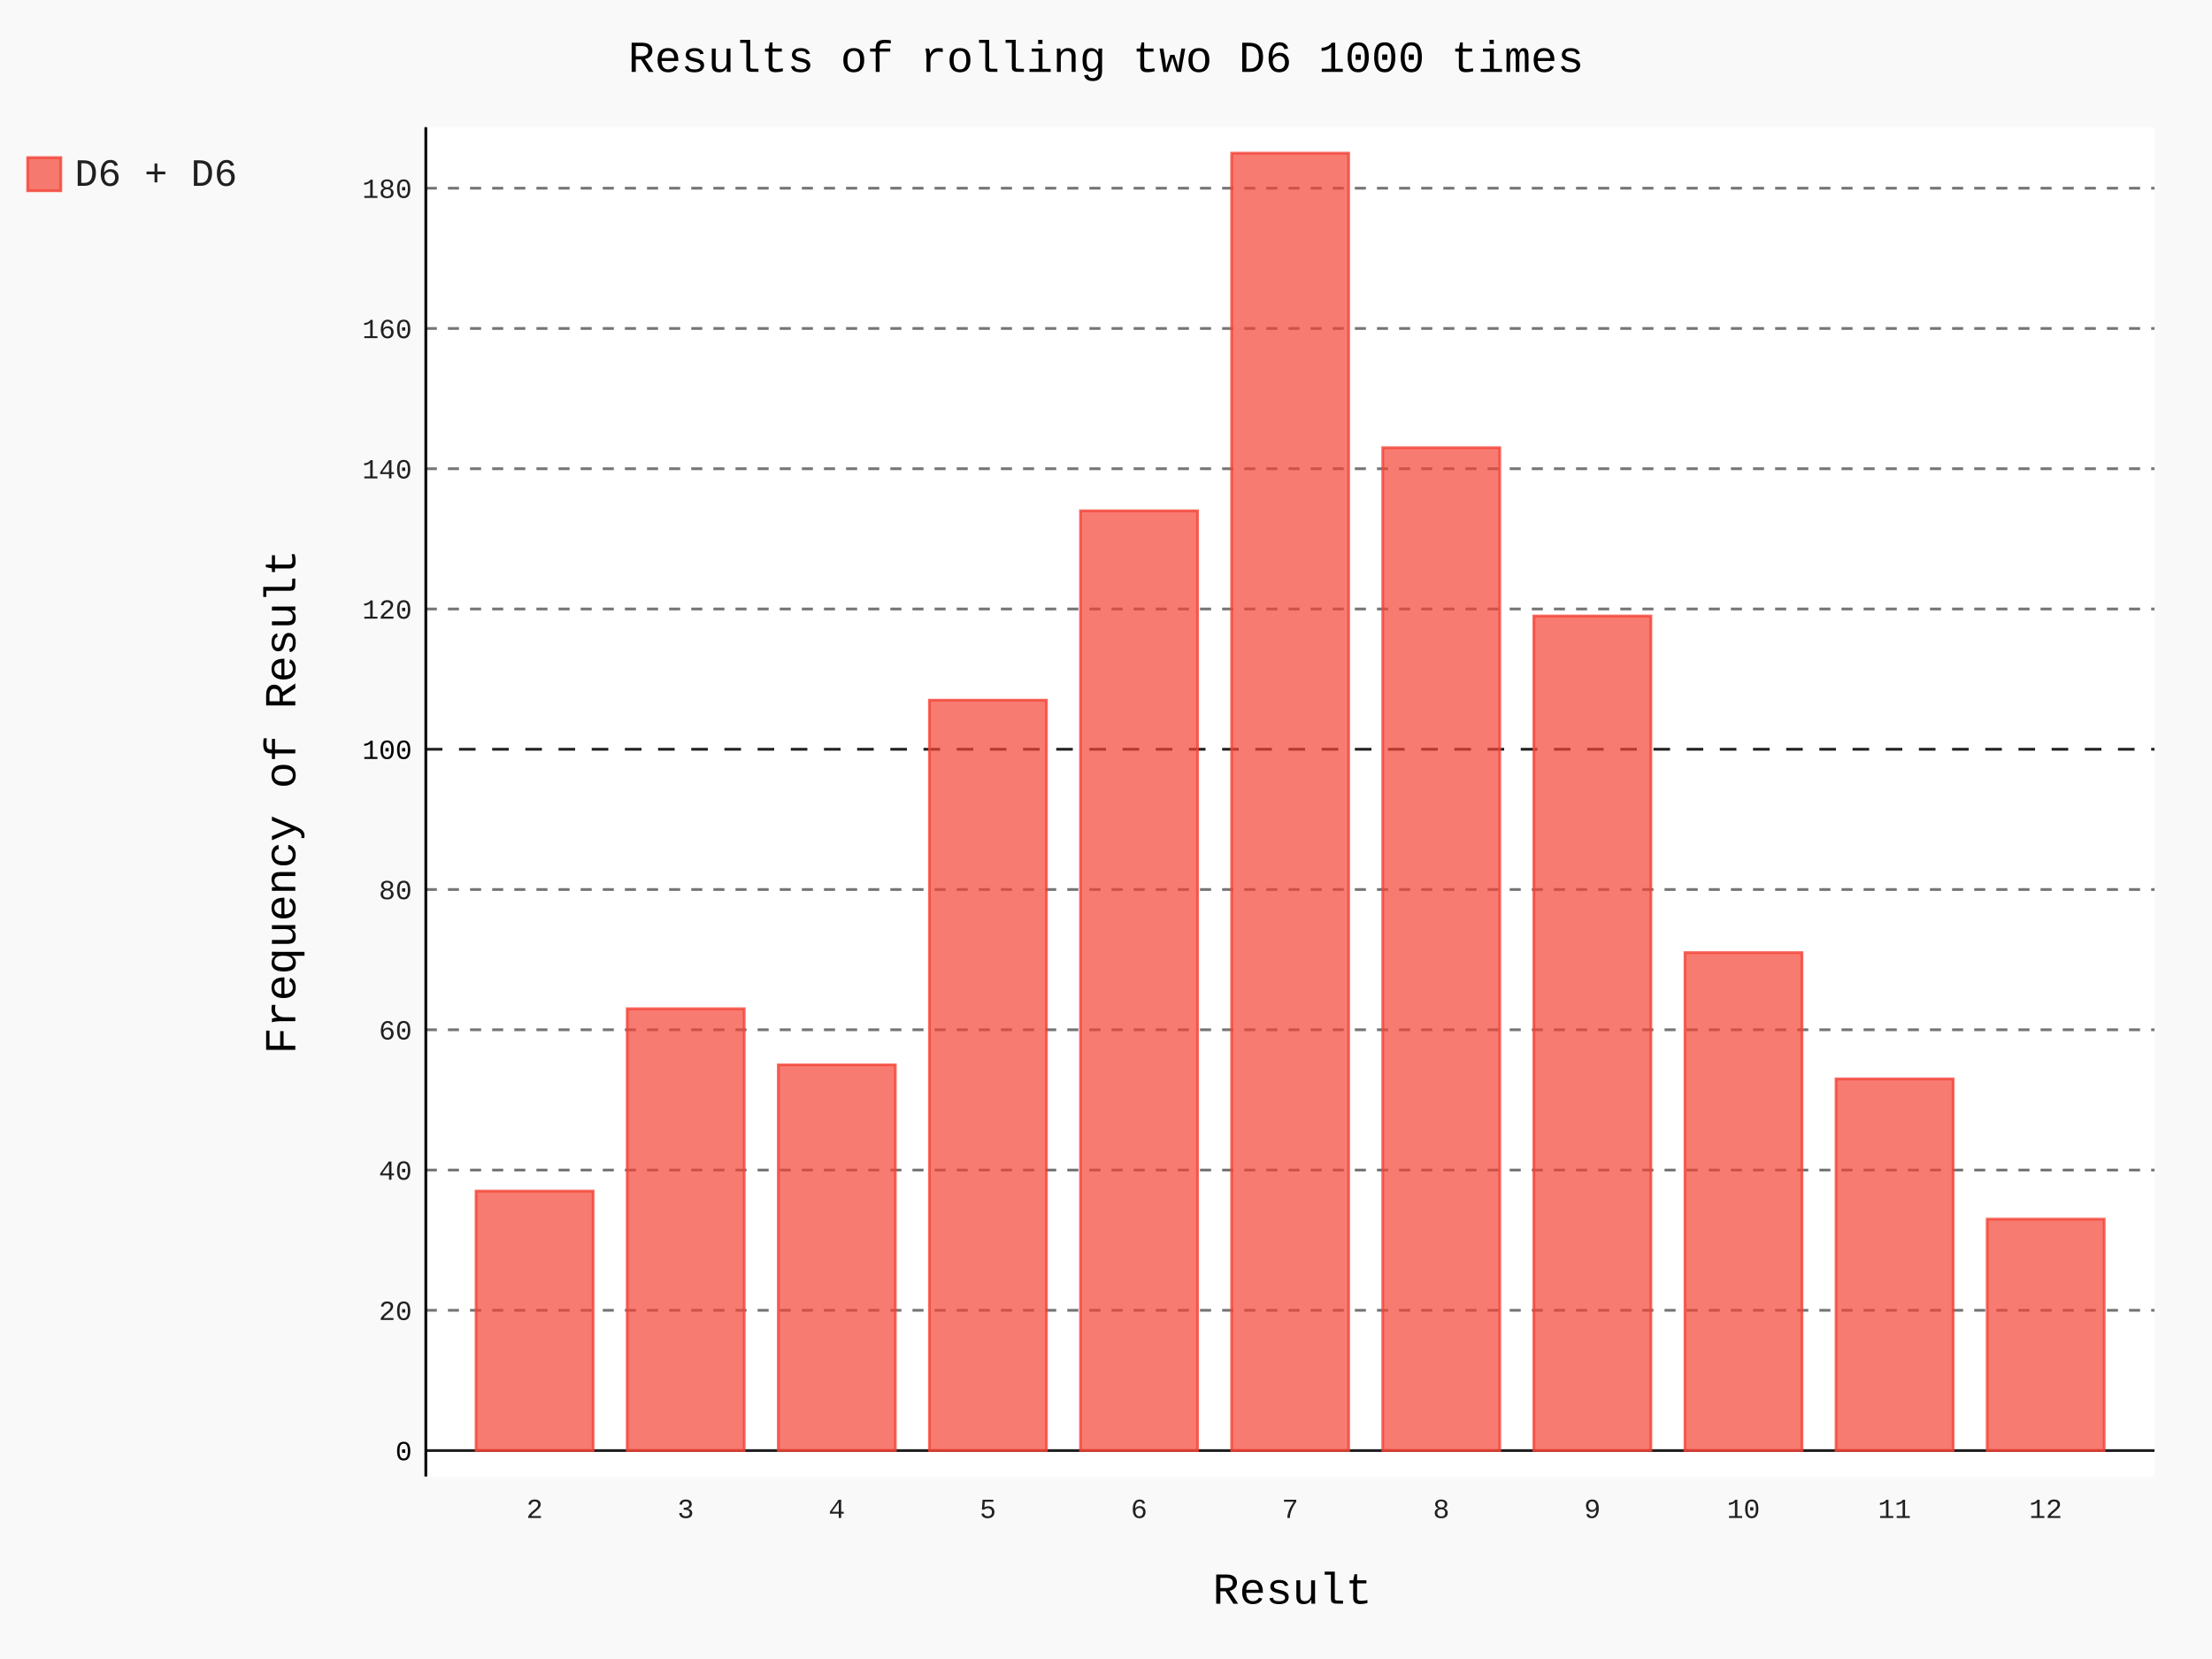
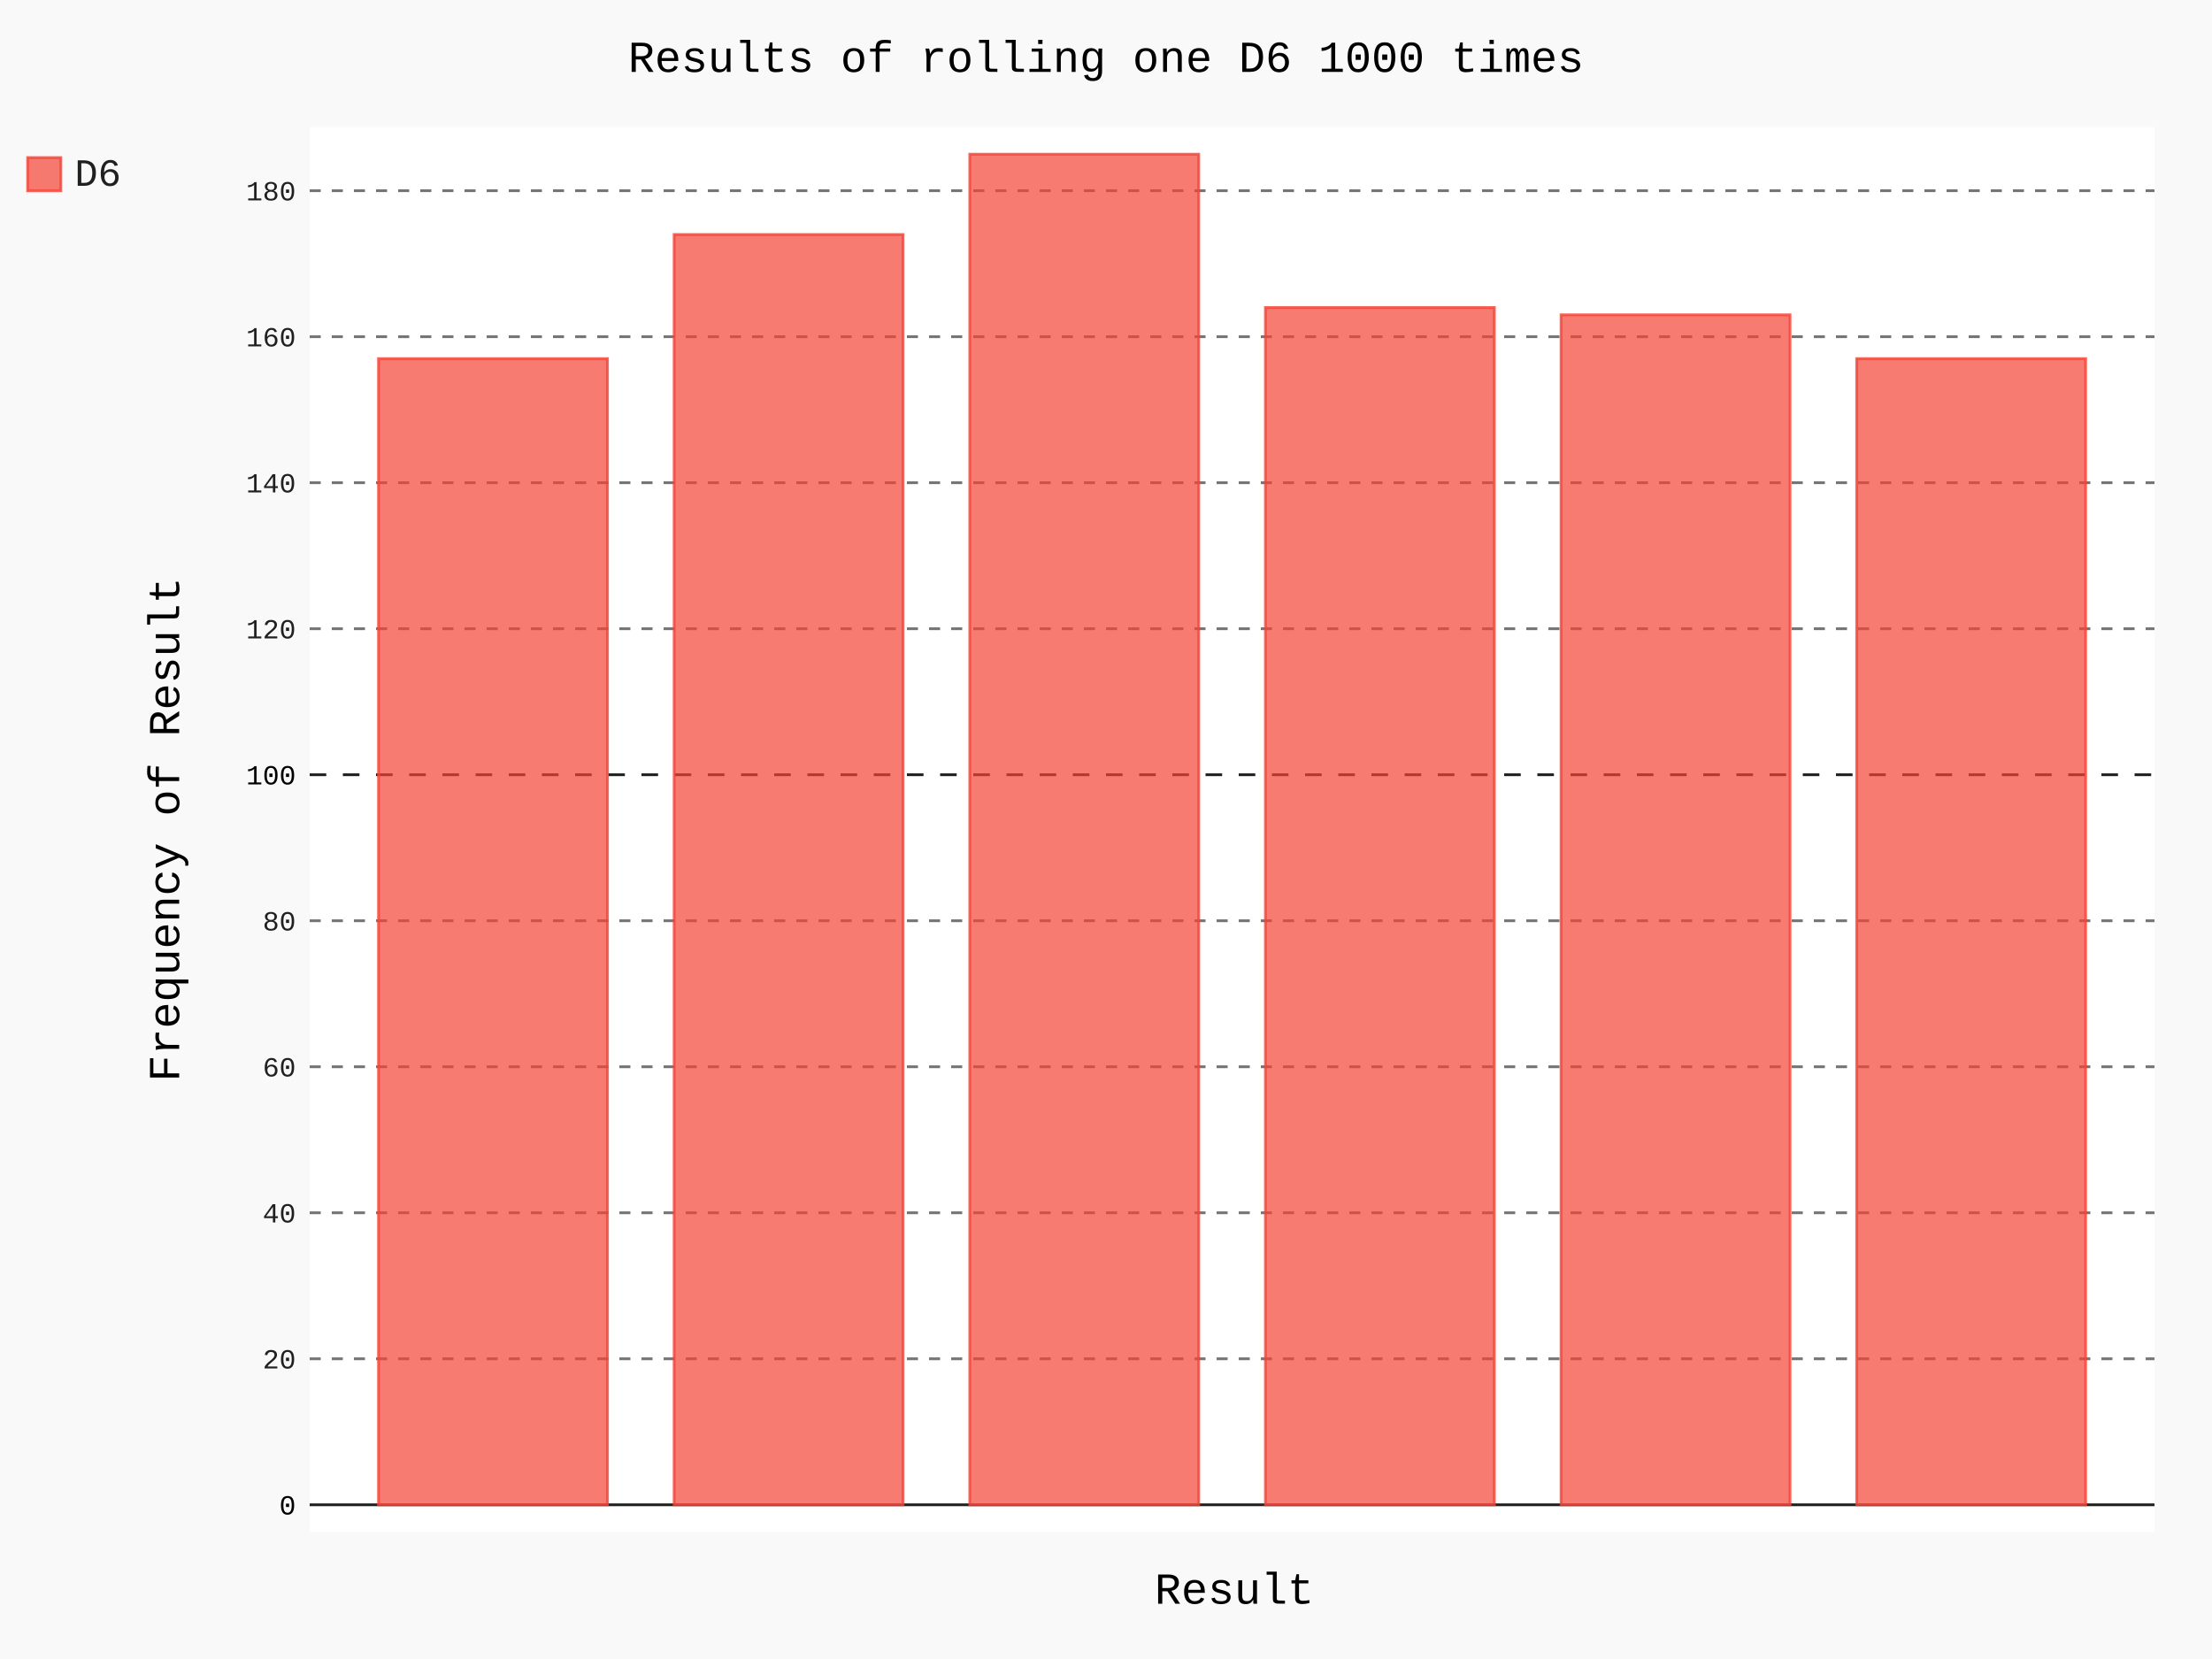
- <svg xmlns="http://www.w3.org/2000/svg" class="pygal-chart" id="chart-df693577-1040-4eeb-9378-305350077f5e" viewBox="0 0 800 600">
+ <svg xmlns="http://www.w3.org/2000/svg" id="chart-80b75317-6b77-4694-8c60-7d39a20c1c11" class="pygal-chart" viewBox="0 0 800 600">
  <defs>
-     <style type="text/css">#chart-df693577-1040-4eeb-9378-305350077f5e{-webkit-user-select:none;-webkit-font-smoothing:antialiased;font-family:Consolas,"Liberation Mono",Menlo,Courier,monospace}#chart-df693577-1040-4eeb-9378-305350077f5e .title{font-family:Consolas,"Liberation Mono",Menlo,Courier,monospace;font-size:16px}#chart-df693577-1040-4eeb-9378-305350077f5e .legends .legend text{font-family:Consolas,"Liberation Mono",Menlo,Courier,monospace;font-size:14px}#chart-df693577-1040-4eeb-9378-305350077f5e .axis text{font-family:Consolas,"Liberation Mono",Menlo,Courier,monospace;font-size:10px}#chart-df693577-1040-4eeb-9378-305350077f5e .axis text.major{font-family:Consolas,"Liberation Mono",Menlo,Courier,monospace;font-size:10px}#chart-df693577-1040-4eeb-9378-305350077f5e .text-overlay text.value{font-family:Consolas,"Liberation Mono",Menlo,Courier,monospace;font-size:16px}#chart-df693577-1040-4eeb-9378-305350077f5e .text-overlay text.label{font-family:Consolas,"Liberation Mono",Menlo,Courier,monospace;font-size:10px}#chart-df693577-1040-4eeb-9378-305350077f5e .tooltip{font-family:Consolas,"Liberation Mono",Menlo,Courier,monospace;font-size:14px}#chart-df693577-1040-4eeb-9378-305350077f5e text.no_data{font-family:Consolas,"Liberation Mono",Menlo,Courier,monospace;font-size:64px}
- #chart-df693577-1040-4eeb-9378-305350077f5e{background-color:rgba(249,249,249,1)}#chart-df693577-1040-4eeb-9378-305350077f5e path,#chart-df693577-1040-4eeb-9378-305350077f5e line,#chart-df693577-1040-4eeb-9378-305350077f5e rect,#chart-df693577-1040-4eeb-9378-305350077f5e circle{-webkit-transition:150ms;-moz-transition:150ms;transition:150ms}#chart-df693577-1040-4eeb-9378-305350077f5e .graph &gt; .background{fill:rgba(249,249,249,1)}#chart-df693577-1040-4eeb-9378-305350077f5e .plot &gt; .background{fill:rgba(255,255,255,1)}#chart-df693577-1040-4eeb-9378-305350077f5e .graph{fill:rgba(0,0,0,.87)}#chart-df693577-1040-4eeb-9378-305350077f5e text.no_data{fill:rgba(0,0,0,1)}#chart-df693577-1040-4eeb-9378-305350077f5e .title{fill:rgba(0,0,0,1)}#chart-df693577-1040-4eeb-9378-305350077f5e .legends .legend text{fill:rgba(0,0,0,.87)}#chart-df693577-1040-4eeb-9378-305350077f5e .legends .legend:hover text{fill:rgba(0,0,0,1)}#chart-df693577-1040-4eeb-9378-305350077f5e .axis .line{stroke:rgba(0,0,0,1)}#chart-df693577-1040-4eeb-9378-305350077f5e .axis .guide.line{stroke:rgba(0,0,0,.54)}#chart-df693577-1040-4eeb-9378-305350077f5e .axis .major.line{stroke:rgba(0,0,0,.87)}#chart-df693577-1040-4eeb-9378-305350077f5e .axis text.major{fill:rgba(0,0,0,1)}#chart-df693577-1040-4eeb-9378-305350077f5e .axis.y .guides:hover .guide.line,#chart-df693577-1040-4eeb-9378-305350077f5e .line-graph .axis.x .guides:hover .guide.line,#chart-df693577-1040-4eeb-9378-305350077f5e .stackedline-graph .axis.x .guides:hover .guide.line,#chart-df693577-1040-4eeb-9378-305350077f5e .xy-graph .axis.x .guides:hover .guide.line{stroke:rgba(0,0,0,1)}#chart-df693577-1040-4eeb-9378-305350077f5e .axis .guides:hover text{fill:rgba(0,0,0,1)}#chart-df693577-1040-4eeb-9378-305350077f5e .reactive{fill-opacity:.7;stroke-opacity:.8}#chart-df693577-1040-4eeb-9378-305350077f5e .ci{stroke:rgba(0,0,0,.87)}#chart-df693577-1040-4eeb-9378-305350077f5e .reactive.active,#chart-df693577-1040-4eeb-9378-305350077f5e .active .reactive{fill-opacity:.8;stroke-opacity:.9;stroke-width:4}#chart-df693577-1040-4eeb-9378-305350077f5e .ci .reactive.active{stroke-width:1.5}#chart-df693577-1040-4eeb-9378-305350077f5e .series text{fill:rgba(0,0,0,1)}#chart-df693577-1040-4eeb-9378-305350077f5e .tooltip rect{fill:rgba(255,255,255,1);stroke:rgba(0,0,0,1);-webkit-transition:opacity 150ms;-moz-transition:opacity 150ms;transition:opacity 150ms}#chart-df693577-1040-4eeb-9378-305350077f5e .tooltip .label{fill:rgba(0,0,0,.87)}#chart-df693577-1040-4eeb-9378-305350077f5e .tooltip .label{fill:rgba(0,0,0,.87)}#chart-df693577-1040-4eeb-9378-305350077f5e .tooltip .legend{font-size:.8em;fill:rgba(0,0,0,.54)}#chart-df693577-1040-4eeb-9378-305350077f5e .tooltip .x_label{font-size:.6em;fill:rgba(0,0,0,1)}#chart-df693577-1040-4eeb-9378-305350077f5e .tooltip .xlink{font-size:.5em;text-decoration:underline}#chart-df693577-1040-4eeb-9378-305350077f5e .tooltip .value{font-size:1.5em}#chart-df693577-1040-4eeb-9378-305350077f5e .bound{font-size:.5em}#chart-df693577-1040-4eeb-9378-305350077f5e .max-value{font-size:.75em;fill:rgba(0,0,0,.54)}#chart-df693577-1040-4eeb-9378-305350077f5e .map-element{fill:rgba(255,255,255,1);stroke:rgba(0,0,0,.54) !important}#chart-df693577-1040-4eeb-9378-305350077f5e .map-element .reactive{fill-opacity:inherit;stroke-opacity:inherit}#chart-df693577-1040-4eeb-9378-305350077f5e .color-0,#chart-df693577-1040-4eeb-9378-305350077f5e .color-0 a:visited{stroke:#F44336;fill:#F44336}#chart-df693577-1040-4eeb-9378-305350077f5e .text-overlay .color-0 text{fill:black}
- #chart-df693577-1040-4eeb-9378-305350077f5e text.no_data{text-anchor:middle}#chart-df693577-1040-4eeb-9378-305350077f5e .guide.line{fill:none}#chart-df693577-1040-4eeb-9378-305350077f5e .centered{text-anchor:middle}#chart-df693577-1040-4eeb-9378-305350077f5e .title{text-anchor:middle}#chart-df693577-1040-4eeb-9378-305350077f5e .legends .legend text{fill-opacity:1}#chart-df693577-1040-4eeb-9378-305350077f5e .axis.x text{text-anchor:middle}#chart-df693577-1040-4eeb-9378-305350077f5e .axis.x:not(.web) text[transform]{text-anchor:start}#chart-df693577-1040-4eeb-9378-305350077f5e .axis.x:not(.web) text[transform].backwards{text-anchor:end}#chart-df693577-1040-4eeb-9378-305350077f5e .axis.y text{text-anchor:end}#chart-df693577-1040-4eeb-9378-305350077f5e .axis.y text[transform].backwards{text-anchor:start}#chart-df693577-1040-4eeb-9378-305350077f5e .axis.y2 text{text-anchor:start}#chart-df693577-1040-4eeb-9378-305350077f5e .axis.y2 text[transform].backwards{text-anchor:end}#chart-df693577-1040-4eeb-9378-305350077f5e .axis .guide.line{stroke-dasharray:4,4}#chart-df693577-1040-4eeb-9378-305350077f5e .axis .major.guide.line{stroke-dasharray:6,6}#chart-df693577-1040-4eeb-9378-305350077f5e .horizontal .axis.y .guide.line,#chart-df693577-1040-4eeb-9378-305350077f5e .horizontal .axis.y2 .guide.line,#chart-df693577-1040-4eeb-9378-305350077f5e .vertical .axis.x .guide.line{opacity:0}#chart-df693577-1040-4eeb-9378-305350077f5e .horizontal .axis.always_show .guide.line,#chart-df693577-1040-4eeb-9378-305350077f5e .vertical .axis.always_show .guide.line{opacity:1 !important}#chart-df693577-1040-4eeb-9378-305350077f5e .axis.y .guides:hover .guide.line,#chart-df693577-1040-4eeb-9378-305350077f5e .axis.y2 .guides:hover .guide.line,#chart-df693577-1040-4eeb-9378-305350077f5e .axis.x .guides:hover .guide.line{opacity:1}#chart-df693577-1040-4eeb-9378-305350077f5e .axis .guides:hover text{opacity:1}#chart-df693577-1040-4eeb-9378-305350077f5e .nofill{fill:none}#chart-df693577-1040-4eeb-9378-305350077f5e .subtle-fill{fill-opacity:.2}#chart-df693577-1040-4eeb-9378-305350077f5e .dot{stroke-width:1px;fill-opacity:1}#chart-df693577-1040-4eeb-9378-305350077f5e .dot.active{stroke-width:5px}#chart-df693577-1040-4eeb-9378-305350077f5e .dot.negative{fill:transparent}#chart-df693577-1040-4eeb-9378-305350077f5e text,#chart-df693577-1040-4eeb-9378-305350077f5e tspan{stroke:none !important}#chart-df693577-1040-4eeb-9378-305350077f5e .series text.active{opacity:1}#chart-df693577-1040-4eeb-9378-305350077f5e .tooltip rect{fill-opacity:.95;stroke-width:.5}#chart-df693577-1040-4eeb-9378-305350077f5e .tooltip text{fill-opacity:1}#chart-df693577-1040-4eeb-9378-305350077f5e .showable{visibility:hidden}#chart-df693577-1040-4eeb-9378-305350077f5e .showable.shown{visibility:visible}#chart-df693577-1040-4eeb-9378-305350077f5e .gauge-background{fill:rgba(229,229,229,1);stroke:none}#chart-df693577-1040-4eeb-9378-305350077f5e .bg-lines{stroke:rgba(249,249,249,1);stroke-width:2px}</style>
+     <style type="text/css">#chart-80b75317-6b77-4694-8c60-7d39a20c1c11{-webkit-user-select:none;-webkit-font-smoothing:antialiased;font-family:Consolas,"Liberation Mono",Menlo,Courier,monospace}#chart-80b75317-6b77-4694-8c60-7d39a20c1c11 .title{font-family:Consolas,"Liberation Mono",Menlo,Courier,monospace;font-size:16px}#chart-80b75317-6b77-4694-8c60-7d39a20c1c11 .legends .legend text{font-family:Consolas,"Liberation Mono",Menlo,Courier,monospace;font-size:14px}#chart-80b75317-6b77-4694-8c60-7d39a20c1c11 .axis text{font-family:Consolas,"Liberation Mono",Menlo,Courier,monospace;font-size:10px}#chart-80b75317-6b77-4694-8c60-7d39a20c1c11 .axis text.major{font-family:Consolas,"Liberation Mono",Menlo,Courier,monospace;font-size:10px}#chart-80b75317-6b77-4694-8c60-7d39a20c1c11 .text-overlay text.value{font-family:Consolas,"Liberation Mono",Menlo,Courier,monospace;font-size:16px}#chart-80b75317-6b77-4694-8c60-7d39a20c1c11 .text-overlay text.label{font-family:Consolas,"Liberation Mono",Menlo,Courier,monospace;font-size:10px}#chart-80b75317-6b77-4694-8c60-7d39a20c1c11 .tooltip{font-family:Consolas,"Liberation Mono",Menlo,Courier,monospace;font-size:14px}#chart-80b75317-6b77-4694-8c60-7d39a20c1c11 text.no_data{font-family:Consolas,"Liberation Mono",Menlo,Courier,monospace;font-size:64px}
+ #chart-80b75317-6b77-4694-8c60-7d39a20c1c11{background-color:rgba(249,249,249,1)}#chart-80b75317-6b77-4694-8c60-7d39a20c1c11 path,#chart-80b75317-6b77-4694-8c60-7d39a20c1c11 line,#chart-80b75317-6b77-4694-8c60-7d39a20c1c11 rect,#chart-80b75317-6b77-4694-8c60-7d39a20c1c11 circle{-webkit-transition:150ms;-moz-transition:150ms;transition:150ms}#chart-80b75317-6b77-4694-8c60-7d39a20c1c11 .graph &gt; .background{fill:rgba(249,249,249,1)}#chart-80b75317-6b77-4694-8c60-7d39a20c1c11 .plot &gt; .background{fill:rgba(255,255,255,1)}#chart-80b75317-6b77-4694-8c60-7d39a20c1c11 .graph{fill:rgba(0,0,0,.87)}#chart-80b75317-6b77-4694-8c60-7d39a20c1c11 text.no_data{fill:rgba(0,0,0,1)}#chart-80b75317-6b77-4694-8c60-7d39a20c1c11 .title{fill:rgba(0,0,0,1)}#chart-80b75317-6b77-4694-8c60-7d39a20c1c11 .legends .legend text{fill:rgba(0,0,0,.87)}#chart-80b75317-6b77-4694-8c60-7d39a20c1c11 .legends .legend:hover text{fill:rgba(0,0,0,1)}#chart-80b75317-6b77-4694-8c60-7d39a20c1c11 .axis .line{stroke:rgba(0,0,0,1)}#chart-80b75317-6b77-4694-8c60-7d39a20c1c11 .axis .guide.line{stroke:rgba(0,0,0,.54)}#chart-80b75317-6b77-4694-8c60-7d39a20c1c11 .axis .major.line{stroke:rgba(0,0,0,.87)}#chart-80b75317-6b77-4694-8c60-7d39a20c1c11 .axis text.major{fill:rgba(0,0,0,1)}#chart-80b75317-6b77-4694-8c60-7d39a20c1c11 .axis.y .guides:hover .guide.line,#chart-80b75317-6b77-4694-8c60-7d39a20c1c11 .line-graph .axis.x .guides:hover .guide.line,#chart-80b75317-6b77-4694-8c60-7d39a20c1c11 .stackedline-graph .axis.x .guides:hover .guide.line,#chart-80b75317-6b77-4694-8c60-7d39a20c1c11 .xy-graph .axis.x .guides:hover .guide.line{stroke:rgba(0,0,0,1)}#chart-80b75317-6b77-4694-8c60-7d39a20c1c11 .axis .guides:hover text{fill:rgba(0,0,0,1)}#chart-80b75317-6b77-4694-8c60-7d39a20c1c11 .reactive{fill-opacity:.7;stroke-opacity:.8}#chart-80b75317-6b77-4694-8c60-7d39a20c1c11 .ci{stroke:rgba(0,0,0,.87)}#chart-80b75317-6b77-4694-8c60-7d39a20c1c11 .reactive.active,#chart-80b75317-6b77-4694-8c60-7d39a20c1c11 .active .reactive{fill-opacity:.8;stroke-opacity:.9;stroke-width:4}#chart-80b75317-6b77-4694-8c60-7d39a20c1c11 .ci .reactive.active{stroke-width:1.5}#chart-80b75317-6b77-4694-8c60-7d39a20c1c11 .series text{fill:rgba(0,0,0,1)}#chart-80b75317-6b77-4694-8c60-7d39a20c1c11 .tooltip rect{fill:rgba(255,255,255,1);stroke:rgba(0,0,0,1);-webkit-transition:opacity 150ms;-moz-transition:opacity 150ms;transition:opacity 150ms}#chart-80b75317-6b77-4694-8c60-7d39a20c1c11 .tooltip .label{fill:rgba(0,0,0,.87)}#chart-80b75317-6b77-4694-8c60-7d39a20c1c11 .tooltip .label{fill:rgba(0,0,0,.87)}#chart-80b75317-6b77-4694-8c60-7d39a20c1c11 .tooltip .legend{font-size:.8em;fill:rgba(0,0,0,.54)}#chart-80b75317-6b77-4694-8c60-7d39a20c1c11 .tooltip .x_label{font-size:.6em;fill:rgba(0,0,0,1)}#chart-80b75317-6b77-4694-8c60-7d39a20c1c11 .tooltip .xlink{font-size:.5em;text-decoration:underline}#chart-80b75317-6b77-4694-8c60-7d39a20c1c11 .tooltip .value{font-size:1.5em}#chart-80b75317-6b77-4694-8c60-7d39a20c1c11 .bound{font-size:.5em}#chart-80b75317-6b77-4694-8c60-7d39a20c1c11 .max-value{font-size:.75em;fill:rgba(0,0,0,.54)}#chart-80b75317-6b77-4694-8c60-7d39a20c1c11 .map-element{fill:rgba(255,255,255,1);stroke:rgba(0,0,0,.54) !important}#chart-80b75317-6b77-4694-8c60-7d39a20c1c11 .map-element .reactive{fill-opacity:inherit;stroke-opacity:inherit}#chart-80b75317-6b77-4694-8c60-7d39a20c1c11 .color-0,#chart-80b75317-6b77-4694-8c60-7d39a20c1c11 .color-0 a:visited{stroke:#F44336;fill:#F44336}#chart-80b75317-6b77-4694-8c60-7d39a20c1c11 .text-overlay .color-0 text{fill:black}
+ #chart-80b75317-6b77-4694-8c60-7d39a20c1c11 text.no_data{text-anchor:middle}#chart-80b75317-6b77-4694-8c60-7d39a20c1c11 .guide.line{fill:none}#chart-80b75317-6b77-4694-8c60-7d39a20c1c11 .centered{text-anchor:middle}#chart-80b75317-6b77-4694-8c60-7d39a20c1c11 .title{text-anchor:middle}#chart-80b75317-6b77-4694-8c60-7d39a20c1c11 .legends .legend text{fill-opacity:1}#chart-80b75317-6b77-4694-8c60-7d39a20c1c11 .axis.x text{text-anchor:middle}#chart-80b75317-6b77-4694-8c60-7d39a20c1c11 .axis.x:not(.web) text[transform]{text-anchor:start}#chart-80b75317-6b77-4694-8c60-7d39a20c1c11 .axis.x:not(.web) text[transform].backwards{text-anchor:end}#chart-80b75317-6b77-4694-8c60-7d39a20c1c11 .axis.y text{text-anchor:end}#chart-80b75317-6b77-4694-8c60-7d39a20c1c11 .axis.y text[transform].backwards{text-anchor:start}#chart-80b75317-6b77-4694-8c60-7d39a20c1c11 .axis.y2 text{text-anchor:start}#chart-80b75317-6b77-4694-8c60-7d39a20c1c11 .axis.y2 text[transform].backwards{text-anchor:end}#chart-80b75317-6b77-4694-8c60-7d39a20c1c11 .axis .guide.line{stroke-dasharray:4,4}#chart-80b75317-6b77-4694-8c60-7d39a20c1c11 .axis .major.guide.line{stroke-dasharray:6,6}#chart-80b75317-6b77-4694-8c60-7d39a20c1c11 .horizontal .axis.y .guide.line,#chart-80b75317-6b77-4694-8c60-7d39a20c1c11 .horizontal .axis.y2 .guide.line,#chart-80b75317-6b77-4694-8c60-7d39a20c1c11 .vertical .axis.x .guide.line{opacity:0}#chart-80b75317-6b77-4694-8c60-7d39a20c1c11 .horizontal .axis.always_show .guide.line,#chart-80b75317-6b77-4694-8c60-7d39a20c1c11 .vertical .axis.always_show .guide.line{opacity:1 !important}#chart-80b75317-6b77-4694-8c60-7d39a20c1c11 .axis.y .guides:hover .guide.line,#chart-80b75317-6b77-4694-8c60-7d39a20c1c11 .axis.y2 .guides:hover .guide.line,#chart-80b75317-6b77-4694-8c60-7d39a20c1c11 .axis.x .guides:hover .guide.line{opacity:1}#chart-80b75317-6b77-4694-8c60-7d39a20c1c11 .axis .guides:hover text{opacity:1}#chart-80b75317-6b77-4694-8c60-7d39a20c1c11 .nofill{fill:none}#chart-80b75317-6b77-4694-8c60-7d39a20c1c11 .subtle-fill{fill-opacity:.2}#chart-80b75317-6b77-4694-8c60-7d39a20c1c11 .dot{stroke-width:1px;fill-opacity:1}#chart-80b75317-6b77-4694-8c60-7d39a20c1c11 .dot.active{stroke-width:5px}#chart-80b75317-6b77-4694-8c60-7d39a20c1c11 .dot.negative{fill:transparent}#chart-80b75317-6b77-4694-8c60-7d39a20c1c11 text,#chart-80b75317-6b77-4694-8c60-7d39a20c1c11 tspan{stroke:none !important}#chart-80b75317-6b77-4694-8c60-7d39a20c1c11 .series text.active{opacity:1}#chart-80b75317-6b77-4694-8c60-7d39a20c1c11 .tooltip rect{fill-opacity:.95;stroke-width:.5}#chart-80b75317-6b77-4694-8c60-7d39a20c1c11 .tooltip text{fill-opacity:1}#chart-80b75317-6b77-4694-8c60-7d39a20c1c11 .showable{visibility:hidden}#chart-80b75317-6b77-4694-8c60-7d39a20c1c11 .showable.shown{visibility:visible}#chart-80b75317-6b77-4694-8c60-7d39a20c1c11 .gauge-background{fill:rgba(229,229,229,1);stroke:none}#chart-80b75317-6b77-4694-8c60-7d39a20c1c11 .bg-lines{stroke:rgba(249,249,249,1);stroke-width:2px}</style>
  </defs>
  <g class="graph bar-graph vertical">
    <rect class="background" height="600" width="800" x="0" y="0" />
-     <g class="plot" transform="translate(154, 46)">
-       <rect class="background" height="488" width="625.2" x="0" y="0" />
+     <g class="plot" transform="translate(112, 46)">
+       <rect class="background" height="508" width="667.2" x="0" y="0" />
      <g class="axis y always_show">
        <g class="guides">
-           <path class="axis major line" d="M0 478.615 h625.2" />
-           <text class="major" x="-5" y="482.115">0</text>
+           <path class="axis major line" d="M0 498.231 h667.2" />
+           <text class="major" x="-5" y="501.731">0</text>
        </g>
        <g class="guides">
-           <path class="guide line" d="M0 427.888 h625.2" />
-           <text class="" x="-5" y="431.388">20</text>
+           <path class="guide line" d="M0 445.424 h667.2" />
+           <text class="" x="-5" y="448.924">20</text>
        </g>
        <g class="guides">
-           <path class="guide line" d="M0 377.16 h625.2" />
-           <text class="" x="-5" y="380.66">40</text>
+           <path class="guide line" d="M0 392.617 h667.2" />
+           <text class="" x="-5" y="396.117">40</text>
        </g>
        <g class="guides">
-           <path class="guide line" d="M0 326.432 h625.2" />
-           <text class="" x="-5" y="329.932">60</text>
+           <path class="guide line" d="M0 339.811 h667.2" />
+           <text class="" x="-5" y="343.311">60</text>
        </g>
        <g class="guides">
-           <path class="guide line" d="M0 275.705 h625.2" />
-           <text class="" x="-5" y="279.205">80</text>
+           <path class="guide line" d="M0 287.004 h667.2" />
+           <text class="" x="-5" y="290.504">80</text>
        </g>
        <g class="guides">
-           <path class="major guide line" d="M0 224.977 h625.2" />
-           <text class="major" x="-5" y="228.477">100</text>
+           <path class="major guide line" d="M0 234.198 h667.2" />
+           <text class="major" x="-5" y="237.698">100</text>
        </g>
        <g class="guides">
-           <path class="guide line" d="M0 174.249 h625.2" />
-           <text class="" x="-5" y="177.749">120</text>
+           <path class="guide line" d="M0 181.391 h667.2" />
+           <text class="" x="-5" y="184.891">120</text>
        </g>
        <g class="guides">
-           <path class="guide line" d="M0 123.522 h625.2" />
-           <text class="" x="-5" y="127.022">140</text>
+           <path class="guide line" d="M0 128.584 h667.2" />
+           <text class="" x="-5" y="132.084">140</text>
        </g>
        <g class="guides">
-           <path class="guide line" d="M0 72.794 h625.2" />
-           <text class="" x="-5" y="76.294">160</text>
+           <path class="guide line" d="M0 75.778 h667.2" />
+           <text class="" x="-5" y="79.278">160</text>
        </g>
        <g class="guides">
-           <path class="guide line" d="M0 22.067 h625.2" />
-           <text class="" x="-5" y="25.567">180</text>
-         </g>
-       </g>
-       <g class="axis x">
-         <path class="line" d="M0 0 v488" />
-         <g class="guides">
-           <path class="guide line" d="M39.348 0 v488" />
-           <text class="" x="39.348" y="503.0">2</text>
-         </g>
-         <g class="guides">
-           <path class="guide line" d="M93.999 0 v488" />
-           <text class="" x="93.999" y="503.0">3</text>
-         </g>
-         <g class="guides">
-           <path class="guide line" d="M148.649 0 v488" />
-           <text class="" x="148.649" y="503.0">4</text>
-         </g>
-         <g class="guides">
-           <path class="guide line" d="M203.299 0 v488" />
-           <text class="" x="203.299" y="503.0">5</text>
-         </g>
-         <g class="guides">
-           <path class="guide line" d="M257.95 0 v488" />
-           <text class="" x="257.95" y="503.0">6</text>
-         </g>
-         <g class="guides">
-           <path class="guide line" d="M312.6 0 v488" />
-           <text class="" x="312.6" y="503.0">7</text>
-         </g>
-         <g class="guides">
-           <path class="guide line" d="M367.25 0 v488" />
-           <text class="" x="367.25" y="503.0">8</text>
-         </g>
-         <g class="guides">
-           <path class="guide line" d="M421.901 0 v488" />
-           <text class="" x="421.901" y="503.0">9</text>
-         </g>
-         <g class="guides">
-           <path class="guide line" d="M476.551 0 v488" />
-           <text class="" x="476.551" y="503.0">10</text>
-         </g>
-         <g class="guides">
-           <path class="guide line" d="M531.201 0 v488" />
-           <text class="" x="531.201" y="503.0">11</text>
-         </g>
-         <g class="guides">
-           <path class="guide line" d="M585.852 0 v488" />
-           <text class="" x="585.852" y="503.0">12</text>
+           <path class="guide line" d="M0 22.971 h667.2" />
+           <text class="" x="-5" y="26.471">180</text>
        </g>
      </g>
      <g class="series serie-0 color-0">
        <g class="bars">
          <g class="bar">
-             <rect class="rect reactive tooltip-trigger" height="93.846" rx="0" ry="0" width="42.321" x="18.188" y="384.769" />
+             <rect class="rect reactive tooltip-trigger" height="414.532" rx="0" ry="0" width="82.801" x="24.892" y="83.699" />
          </g>
          <g class="bar">
-             <rect class="rect reactive tooltip-trigger" height="159.792" rx="0" ry="0" width="42.321" x="72.838" y="318.823" />
+             <rect class="rect reactive tooltip-trigger" height="459.418" rx="0" ry="0" width="82.801" x="131.815" y="38.813" />
          </g>
          <g class="bar">
-             <rect class="rect reactive tooltip-trigger" height="139.501" rx="0" ry="0" width="42.321" x="127.488" y="339.114" />
+             <rect class="rect reactive tooltip-trigger" height="488.462" rx="0" ry="0" width="82.801" x="238.738" y="9.769" />
          </g>
          <g class="bar">
-             <rect class="rect reactive tooltip-trigger" height="271.393" rx="0" ry="0" width="42.321" x="182.139" y="207.222" />
+             <rect class="rect reactive tooltip-trigger" height="433.015" rx="0" ry="0" width="82.801" x="345.661" y="65.216" />
          </g>
          <g class="bar">
-             <rect class="rect reactive tooltip-trigger" height="339.875" rx="0" ry="0" width="42.321" x="236.789" y="138.74" />
+             <rect class="rect reactive tooltip-trigger" height="430.374" rx="0" ry="0" width="82.801" x="452.584" y="67.857" />
          </g>
          <g class="bar">
-             <rect class="rect reactive tooltip-trigger" height="469.231" rx="0" ry="0" width="42.321" x="291.439" y="9.385" />
-           </g>
-           <g class="bar">
-             <rect class="rect reactive tooltip-trigger" height="362.703" rx="0" ry="0" width="42.321" x="346.09" y="115.913" />
-           </g>
-           <g class="bar">
-             <rect class="rect reactive tooltip-trigger" height="301.83" rx="0" ry="0" width="42.321" x="400.74" y="176.786" />
-           </g>
-           <g class="bar">
-             <rect class="rect reactive tooltip-trigger" height="180.083" rx="0" ry="0" width="42.321" x="455.39" y="298.532" />
-           </g>
-           <g class="bar">
-             <rect class="rect reactive tooltip-trigger" height="134.428" rx="0" ry="0" width="42.321" x="510.041" y="344.187" />
-           </g>
-           <g class="bar">
-             <rect class="rect reactive tooltip-trigger" height="83.701" rx="0" ry="0" width="42.321" x="564.691" y="394.915" />
+             <rect class="rect reactive tooltip-trigger" height="414.532" rx="0" ry="0" width="82.801" x="559.507" y="83.699" />
          </g>
        </g>
      </g>
    </g>
    <g class="titles">
-       <text class="title plot_title" x="400.0" y="26">Results of rolling two D6 1000 times</text>
-       <text class="title" x="467.4" y="580">Result</text>
-       <text class="title" transform="rotate(-90 80.8 290)" x="80.8" y="316.0">Frequency of Result</text>
+       <text class="title plot_title" x="400.0" y="26">Results of rolling one D6 1000 times</text>
+       <text class="title" x="446.4" y="580">Result</text>
+       <text class="title" x="38.8" y="326.0" transform="rotate(-90 38.8 300)">Frequency of Result</text>
    </g>
-     <g class="plot overlay" transform="translate(154, 46)">
+     <g class="plot overlay" transform="translate(112, 46)">
      <g class="series serie-0 color-0" />
    </g>
-     <g class="plot text-overlay" transform="translate(154, 46)">
+     <g class="plot text-overlay" transform="translate(112, 46)">
      <g class="series serie-0 color-0" />
    </g>
-     <g class="plot tooltip-overlay" transform="translate(154, 46)">
+     <g class="plot tooltip-overlay" transform="translate(112, 46)">
      <g class="tooltip" style="opacity: 0" transform="translate(0 0)">
        <rect class="tooltip-box" height="0" rx="0" ry="0" width="0" />
        <g class="text" />
      </g>
    </g>
    <g class="legends" transform="translate(10, 56)">
      <g class="legend reactive activate-serie" id="activate-serie-0">
        <rect class="color-0 reactive" height="12" width="12" x="0.0" y="1.0" />
-         <text x="17.0" y="11.2">D6 + D6</text>
+         <text x="17.0" y="11.2">D6</text>
      </g>
    </g>
    <g class="legends" transform="translate(790, 56)" />
  </g>
</svg>
